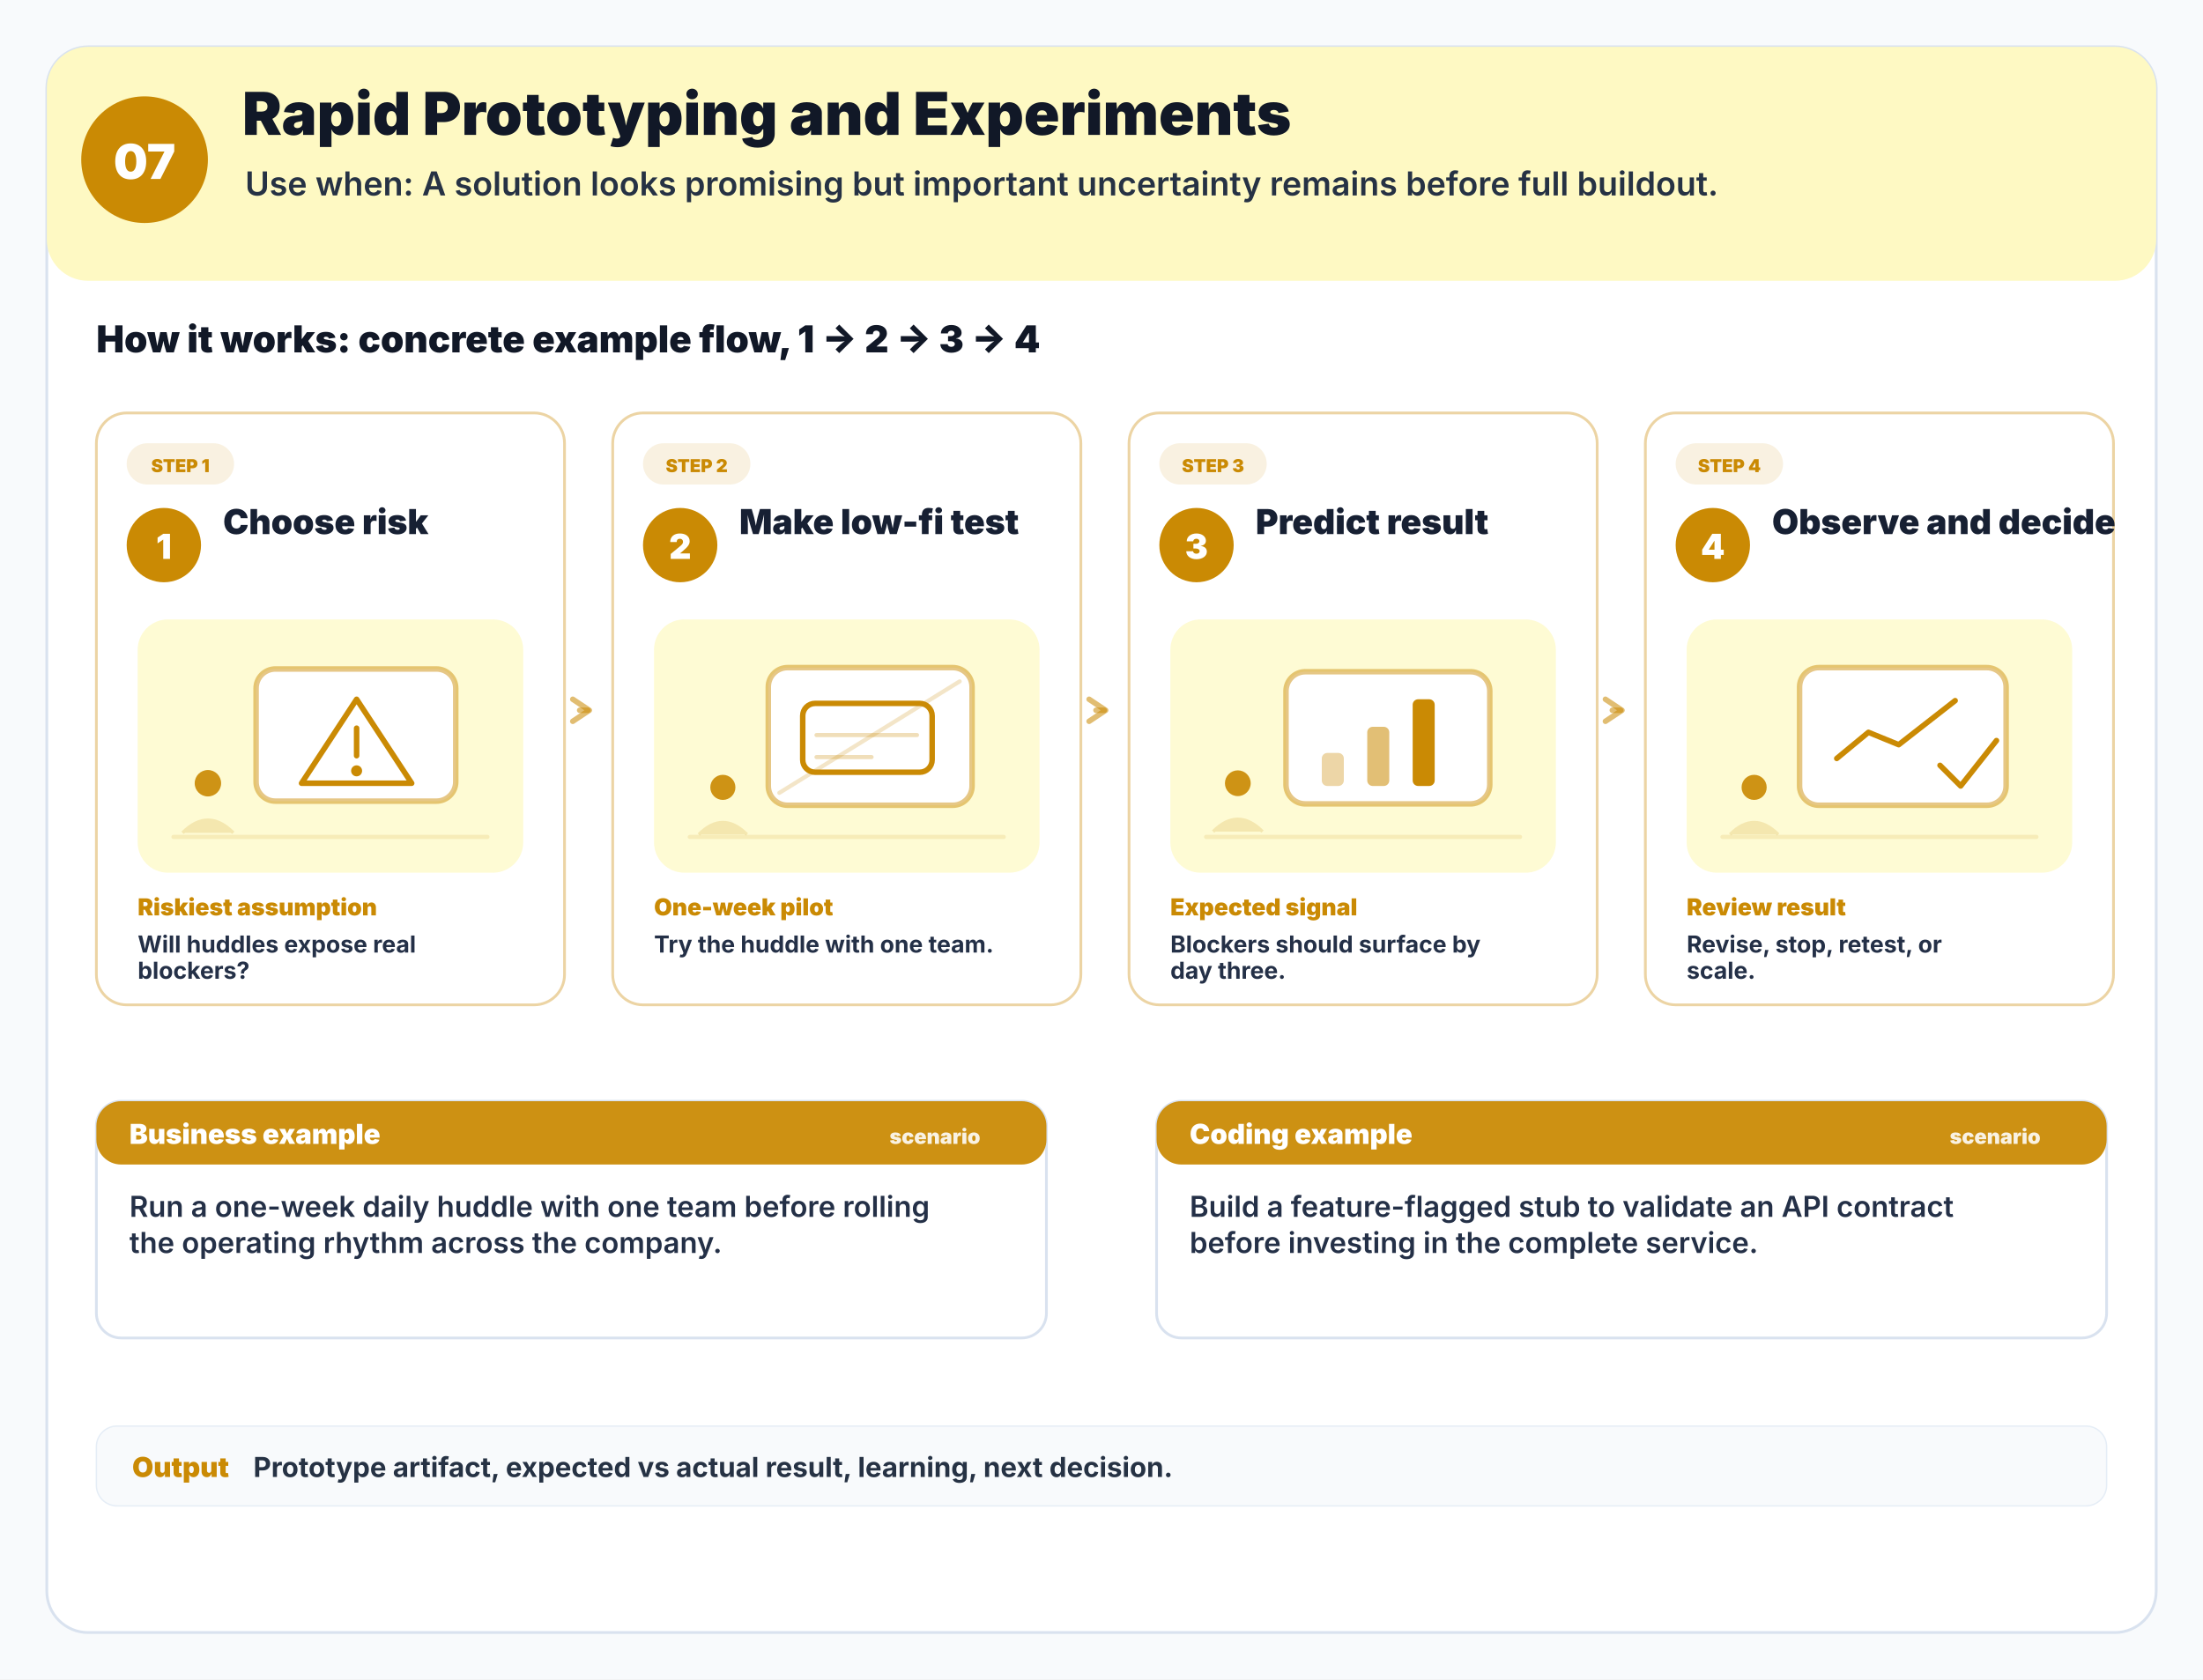
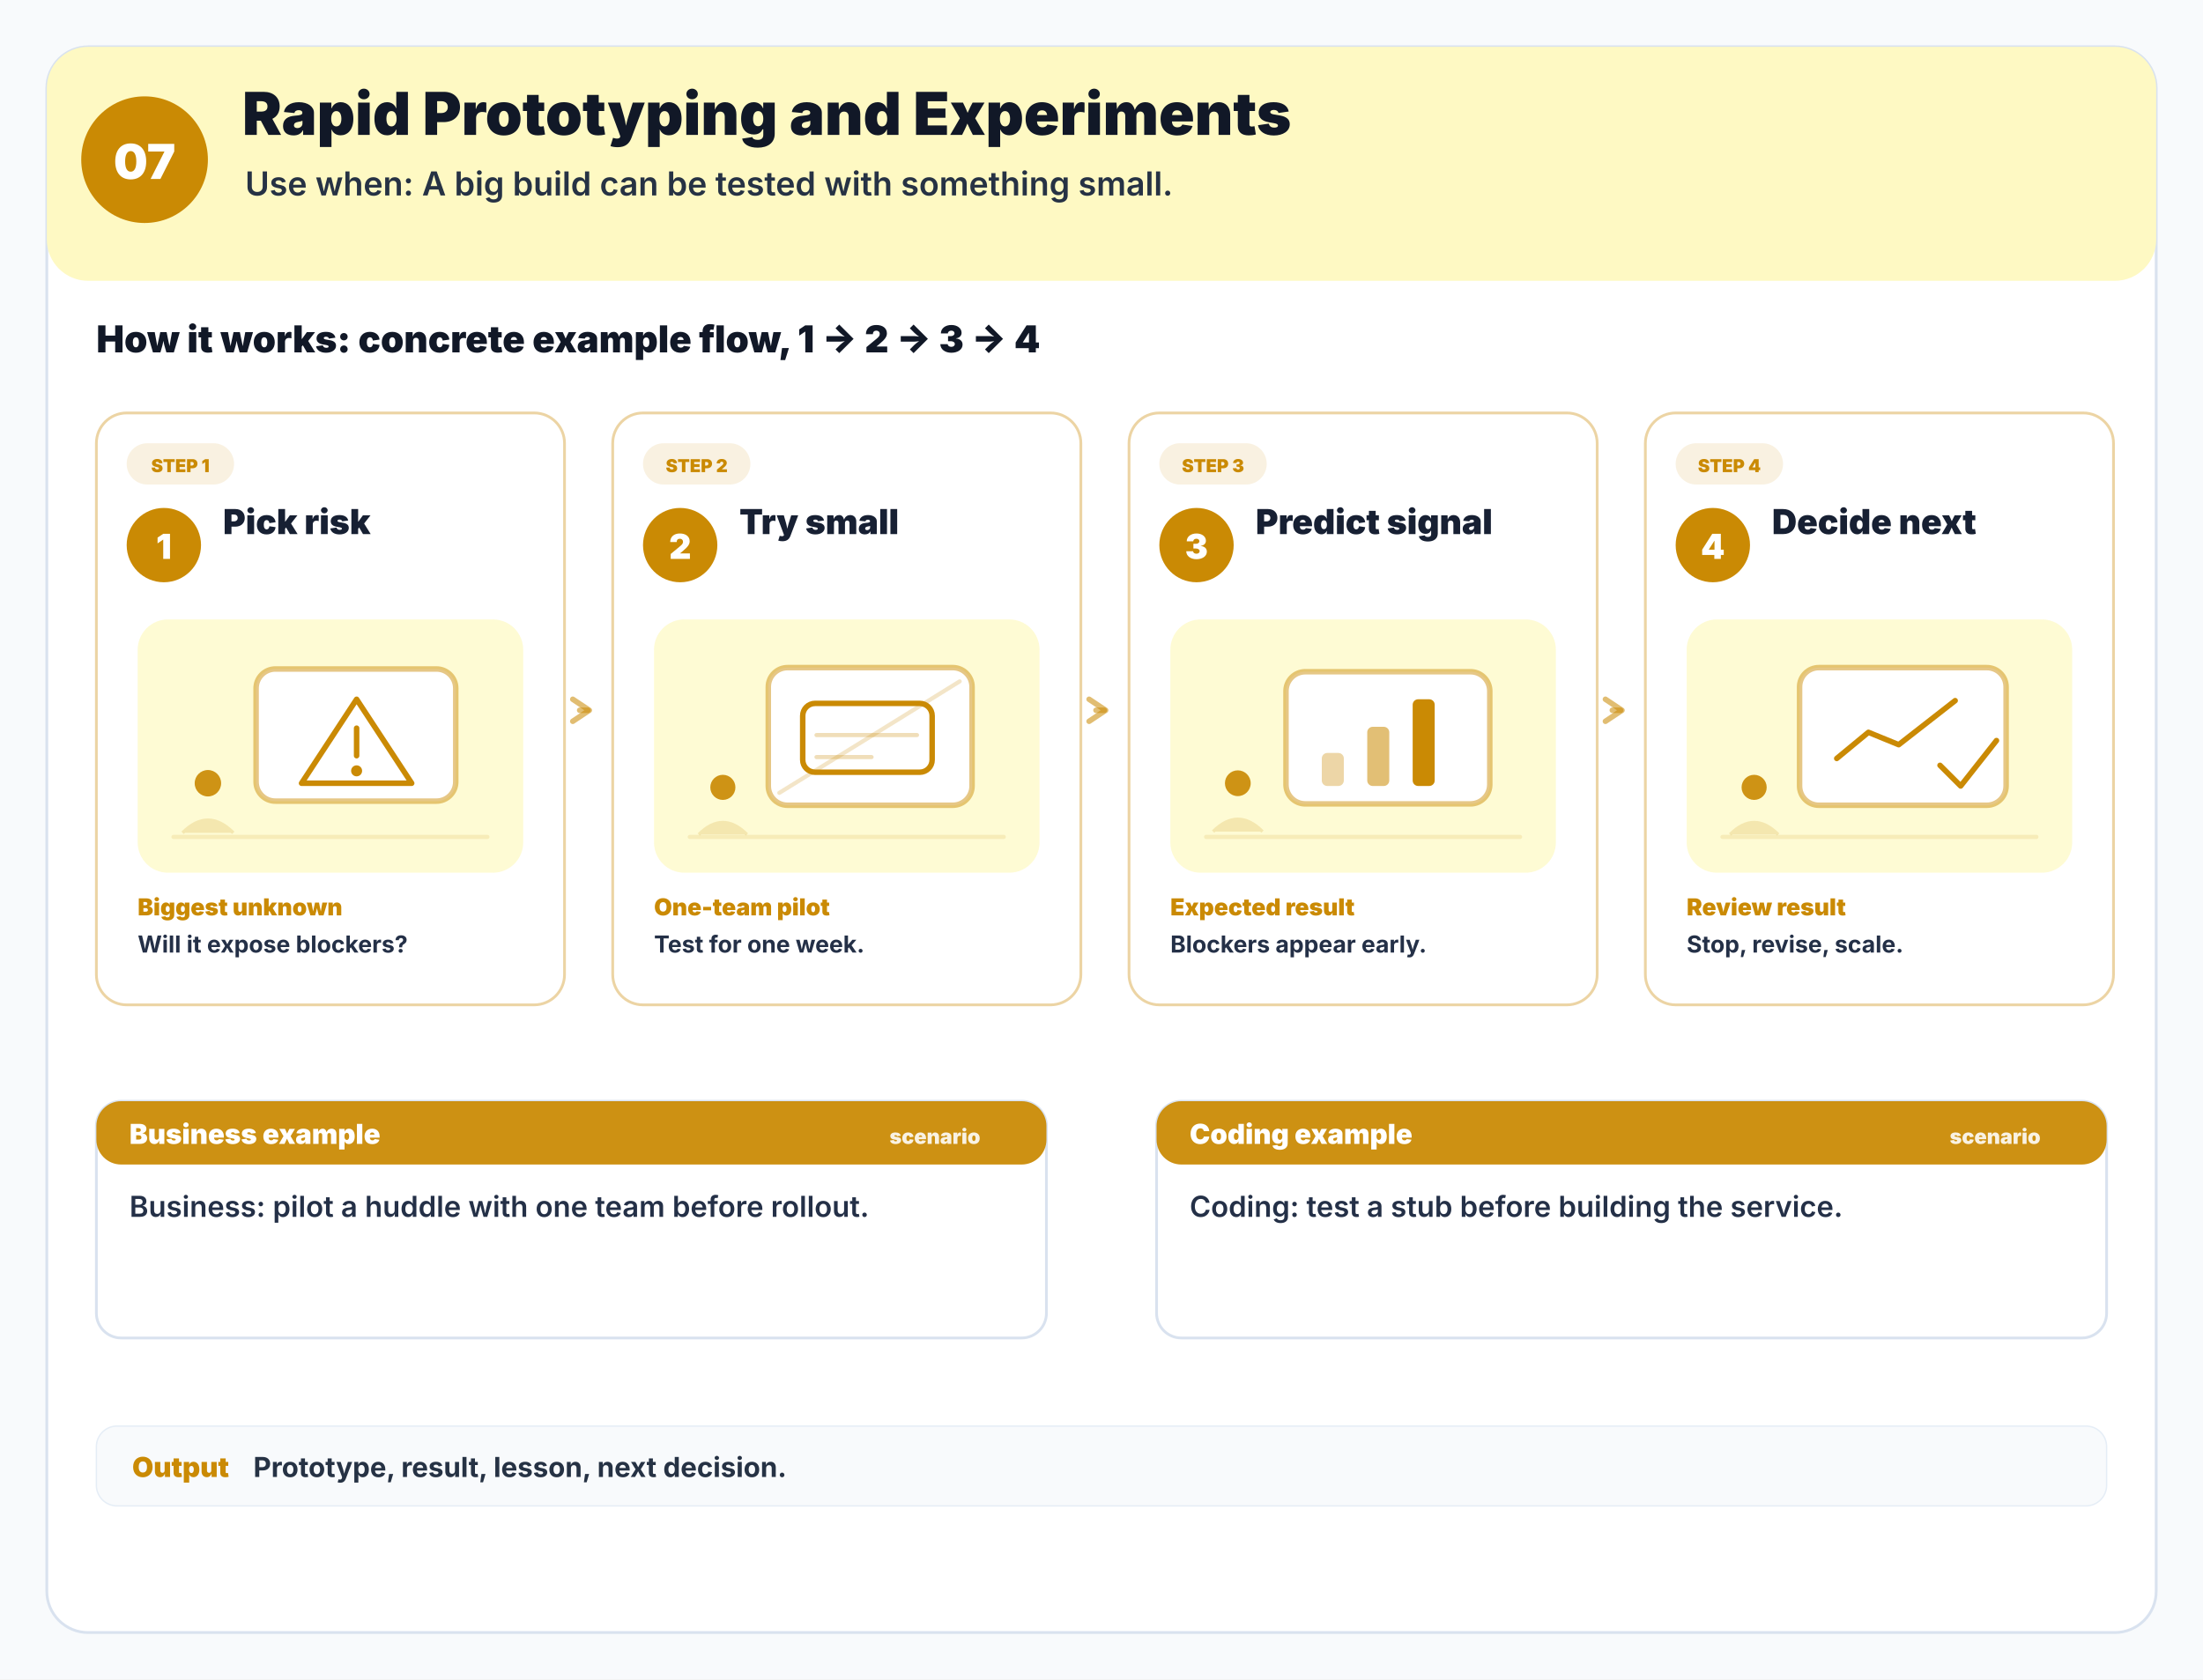
<svg xmlns="http://www.w3.org/2000/svg" width="1600" height="1220" viewBox="0 0 1600 1220" role="img" aria-labelledby="title desc">
  <style>
    .frame-card .frame-bg { transition: stroke-width 160ms ease, filter 160ms ease; }
    .frame-card:hover .frame-bg { stroke-width: 4; filter: url(#softShadow); }
    @media (prefers-reduced-motion: reduce) {
      .frame-card .frame-bg { transition: none; }
    }
  </style>
  <defs>
    <filter id="softShadow" x="-8%" y="-18%" width="116%" height="140%">
      <feDropShadow dx="0" dy="8" stdDeviation="8" flood-color="#0f172a" flood-opacity="0.13" />
    </filter>
  </defs>
  <rect width="1600" height="1220" fill="#f8fafc" />
  <rect x="34" y="34" width="1532" height="1152" rx="30" fill="#ffffff" stroke="#d9e2ef" stroke-width="2" />
  <rect x="34" y="34" width="1532" height="170" rx="30" fill="#fef9c3" />
  <circle cx="105" cy="116" r="46" fill="#ca8a04" />
  <text x="105" y="130" text-anchor="middle" font-size="35" font-weight="900" fill="#ffffff" font-family="Inter, ui-sans-serif, system-ui">07</text>
  <text x="176" y="98" font-size="43" font-weight="900" fill="#111827" font-family="Inter, ui-sans-serif, system-ui">Rapid Prototyping and Experiments</text>
  <text x="178" y="142" text-anchor="start" font-size="24" font-weight="610" fill="#263244" font-family="Inter, ui-sans-serif, system-ui, -apple-system, BlinkMacSystemFont, Segoe UI, Arial, sans-serif">
-     <tspan x="178" dy="0">Use when: A solution looks promising but important uncertainty remains before full buildout.</tspan>
+     <tspan x="178" dy="0">Use when: A big build can be tested with something small.</tspan>
  </text>
  <text x="70" y="256" font-size="27" font-weight="900" fill="#111827" font-family="Inter, ui-sans-serif, system-ui">How it works: concrete example flow, 1 -&gt; 2 -&gt; 3 -&gt; 4</text>
  <g class="frame-card">
    <rect class="frame-bg" x="70" y="300" width="340" height="430" rx="22" fill="#ffffff" stroke="#ca8a04" stroke-opacity="0.36" stroke-width="2" />
    <rect x="92" y="322" width="78" height="30" rx="15" fill="#ca8a04" opacity="0.12" />
    <text x="131" y="343" text-anchor="middle" font-size="13" font-weight="900" fill="#ca8a04" letter-spacing="0" font-family="Inter, ui-sans-serif, system-ui">STEP 1</text>
    <circle cx="119" cy="396" r="27" fill="#ca8a04" />
    <text x="119" y="406" text-anchor="middle" font-size="25" font-weight="900" fill="#ffffff" font-family="Inter, ui-sans-serif, system-ui">1</text>
    <text x="162" y="388" text-anchor="start" font-size="25" font-weight="880" fill="#172033" font-family="Inter, ui-sans-serif, system-ui, -apple-system, BlinkMacSystemFont, Segoe UI, Arial, sans-serif">
-       <tspan x="162" dy="0">Choose risk</tspan>
+       <tspan x="162" dy="0">Pick risk</tspan>
    </text>
    <g class="step-art">
      <rect x="100" y="450" width="280" height="184" rx="22" fill="#fef9c3" opacity="0.72" />
      <g transform="translate(100, 450)">
        <circle cx="51" cy="119" r="9.6" fill="#ca8a04" opacity="0.92" />
        <path d="M 32.6 155 Q 51 136.6 69.4 155" fill="#ca8a04" opacity="0.18" stroke="#ca8a04" stroke-width="2.4" />
        <rect x="86" y="36" width="145" height="96" rx="14" fill="#ffffff" stroke="#ca8a04" stroke-opacity="0.48" stroke-width="4" />
        <path d="M 159 58 L 199 119 H 119 Z" fill="#ffffff" stroke="#ca8a04" stroke-width="4" stroke-linejoin="round" />
        <path d="M 159 79 V 99" stroke="#ca8a04" stroke-width="4" stroke-linecap="round" stroke-linejoin="round" fill="none" />
        <circle cx="159" cy="110" r="4" fill="#ca8a04" />
      </g>
      <path d="M 126 608 H 354" stroke="#ca8a04" stroke-width="3" stroke-linecap="round" stroke-linejoin="round" fill="none" opacity="0.14" />
    </g>
    <text x="100" y="665" text-anchor="start" font-size="17" font-weight="900" fill="#ca8a04" font-family="Inter, ui-sans-serif, system-ui, -apple-system, BlinkMacSystemFont, Segoe UI, Arial, sans-serif">
-       <tspan x="100" dy="0">Riskiest assumption</tspan>
+       <tspan x="100" dy="0">Biggest unknown</tspan>
    </text>
    <text x="100" y="692" text-anchor="start" font-size="17" font-weight="650" fill="#243047" font-family="Inter, ui-sans-serif, system-ui, -apple-system, BlinkMacSystemFont, Segoe UI, Arial, sans-serif">
-       <tspan x="100" dy="0">Will huddles expose real</tspan>
-       <tspan x="100" dy="19.04">blockers?</tspan>
+       <tspan x="100" dy="0">Will it expose blockers?</tspan>
    </text>
  </g>
  <g class="frame-card">
    <rect class="frame-bg" x="445" y="300" width="340" height="430" rx="22" fill="#ffffff" stroke="#ca8a04" stroke-opacity="0.36" stroke-width="2" />
    <rect x="467" y="322" width="78" height="30" rx="15" fill="#ca8a04" opacity="0.12" />
    <text x="506" y="343" text-anchor="middle" font-size="13" font-weight="900" fill="#ca8a04" letter-spacing="0" font-family="Inter, ui-sans-serif, system-ui">STEP 2</text>
    <circle cx="494" cy="396" r="27" fill="#ca8a04" />
    <text x="494" y="406" text-anchor="middle" font-size="25" font-weight="900" fill="#ffffff" font-family="Inter, ui-sans-serif, system-ui">2</text>
    <text x="537" y="388" text-anchor="start" font-size="25" font-weight="880" fill="#172033" font-family="Inter, ui-sans-serif, system-ui, -apple-system, BlinkMacSystemFont, Segoe UI, Arial, sans-serif">
-       <tspan x="537" dy="0">Make low-fi test</tspan>
+       <tspan x="537" dy="0">Try small</tspan>
    </text>
    <g class="step-art">
      <rect x="475" y="450" width="280" height="184" rx="22" fill="#fef9c3" opacity="0.72" />
      <g transform="translate(475, 450)">
        <circle cx="50" cy="122" r="9.12" fill="#ca8a04" opacity="0.92" />
        <path d="M 32.52 156.2 Q 50 138.72 67.48 156.2" fill="#ca8a04" opacity="0.18" stroke="#ca8a04" stroke-width="2.28" />
        <rect x="83" y="35" width="148" height="100" rx="14" fill="#ffffff" stroke="#ca8a04" stroke-opacity="0.48" stroke-width="4" />
        <rect x="108" y="61" width="94" height="50" rx="9" fill="#ffffff" stroke="#ca8a04" stroke-width="4" />
        <path d="M 118 84 H 191 M 118 100 H 158" stroke="#ca8a04" stroke-width="3" stroke-linecap="round" stroke-linejoin="round" fill="none" opacity="0.28" />
        <path d="M 91 126 L 222 45" stroke="#ca8a04" stroke-width="3" stroke-linecap="round" stroke-linejoin="round" fill="none" opacity="0.22" />
      </g>
      <path d="M 501 608 H 729" stroke="#ca8a04" stroke-width="3" stroke-linecap="round" stroke-linejoin="round" fill="none" opacity="0.14" />
    </g>
    <text x="475" y="665" text-anchor="start" font-size="17" font-weight="900" fill="#ca8a04" font-family="Inter, ui-sans-serif, system-ui, -apple-system, BlinkMacSystemFont, Segoe UI, Arial, sans-serif">
-       <tspan x="475" dy="0">One-week pilot</tspan>
+       <tspan x="475" dy="0">One-team pilot</tspan>
    </text>
    <text x="475" y="692" text-anchor="start" font-size="17" font-weight="650" fill="#243047" font-family="Inter, ui-sans-serif, system-ui, -apple-system, BlinkMacSystemFont, Segoe UI, Arial, sans-serif">
-       <tspan x="475" dy="0">Try the huddle with one team.</tspan>
+       <tspan x="475" dy="0">Test for one week.</tspan>
    </text>
  </g>
  <g class="frame-card">
    <rect class="frame-bg" x="820" y="300" width="340" height="430" rx="22" fill="#ffffff" stroke="#ca8a04" stroke-opacity="0.36" stroke-width="2" />
    <rect x="842" y="322" width="78" height="30" rx="15" fill="#ca8a04" opacity="0.12" />
    <text x="881" y="343" text-anchor="middle" font-size="13" font-weight="900" fill="#ca8a04" letter-spacing="0" font-family="Inter, ui-sans-serif, system-ui">STEP 3</text>
    <circle cx="869" cy="396" r="27" fill="#ca8a04" />
    <text x="869" y="406" text-anchor="middle" font-size="25" font-weight="900" fill="#ffffff" font-family="Inter, ui-sans-serif, system-ui">3</text>
    <text x="912" y="388" text-anchor="start" font-size="25" font-weight="880" fill="#172033" font-family="Inter, ui-sans-serif, system-ui, -apple-system, BlinkMacSystemFont, Segoe UI, Arial, sans-serif">
-       <tspan x="912" dy="0">Predict result</tspan>
+       <tspan x="912" dy="0">Predict signal</tspan>
    </text>
    <g class="step-art">
      <rect x="850" y="450" width="280" height="184" rx="22" fill="#fef9c3" opacity="0.72" />
      <g transform="translate(850, 450)">
        <circle cx="49" cy="119" r="9.36" fill="#ca8a04" opacity="0.92" />
        <path d="M 31.06 154.1 Q 49 136.16 66.94 154.1" fill="#ca8a04" opacity="0.18" stroke="#ca8a04" stroke-width="2.34" />
        <rect x="84" y="38" width="148" height="96" rx="14" fill="#ffffff" stroke="#ca8a04" stroke-opacity="0.48" stroke-width="4" />
        <rect x="110" y="97" width="16" height="24" rx="4" fill="#ca8a04" opacity="0.35" />
        <rect x="143" y="78" width="16" height="43" rx="4" fill="#ca8a04" opacity="0.55" />
        <rect x="176" y="58" width="16" height="63" rx="4" fill="#ca8a04" />
      </g>
      <path d="M 876 608 H 1104" stroke="#ca8a04" stroke-width="3" stroke-linecap="round" stroke-linejoin="round" fill="none" opacity="0.14" />
    </g>
    <text x="850" y="665" text-anchor="start" font-size="17" font-weight="900" fill="#ca8a04" font-family="Inter, ui-sans-serif, system-ui, -apple-system, BlinkMacSystemFont, Segoe UI, Arial, sans-serif">
-       <tspan x="850" dy="0">Expected signal</tspan>
+       <tspan x="850" dy="0">Expected result</tspan>
    </text>
    <text x="850" y="692" text-anchor="start" font-size="17" font-weight="650" fill="#243047" font-family="Inter, ui-sans-serif, system-ui, -apple-system, BlinkMacSystemFont, Segoe UI, Arial, sans-serif">
-       <tspan x="850" dy="0">Blockers should surface by</tspan>
-       <tspan x="850" dy="19.04">day three.</tspan>
+       <tspan x="850" dy="0">Blockers appear early.</tspan>
    </text>
  </g>
  <g class="frame-card">
    <rect class="frame-bg" x="1195" y="300" width="340" height="430" rx="22" fill="#ffffff" stroke="#ca8a04" stroke-opacity="0.36" stroke-width="2" />
    <rect x="1217" y="322" width="78" height="30" rx="15" fill="#ca8a04" opacity="0.12" />
    <text x="1256" y="343" text-anchor="middle" font-size="13" font-weight="900" fill="#ca8a04" letter-spacing="0" font-family="Inter, ui-sans-serif, system-ui">STEP 4</text>
    <circle cx="1244" cy="396" r="27" fill="#ca8a04" />
    <text x="1244" y="406" text-anchor="middle" font-size="25" font-weight="900" fill="#ffffff" font-family="Inter, ui-sans-serif, system-ui">4</text>
    <text x="1287" y="388" text-anchor="start" font-size="25" font-weight="880" fill="#172033" font-family="Inter, ui-sans-serif, system-ui, -apple-system, BlinkMacSystemFont, Segoe UI, Arial, sans-serif">
-       <tspan x="1287" dy="0">Observe and decide</tspan>
+       <tspan x="1287" dy="0">Decide next</tspan>
    </text>
    <g class="step-art">
      <rect x="1225" y="450" width="280" height="184" rx="22" fill="#fef9c3" opacity="0.72" />
      <g transform="translate(1225, 450)">
        <circle cx="49" cy="122" r="9.12" fill="#ca8a04" opacity="0.92" />
        <path d="M 31.52 156.2 Q 49 138.72 66.48 156.2" fill="#ca8a04" opacity="0.18" stroke="#ca8a04" stroke-width="2.28" />
        <rect x="82" y="35" width="150" height="100" rx="14" fill="#ffffff" stroke="#ca8a04" stroke-opacity="0.48" stroke-width="4" />
        <path d="M 109 101 L 132 82 L 154 91 L 195 59" stroke="#ca8a04" stroke-width="4" stroke-linecap="round" stroke-linejoin="round" fill="none" />
        <path d="M 184 106 L 199 121 L 225 88" stroke="#ca8a04" stroke-width="4" stroke-linecap="round" stroke-linejoin="round" fill="none" />
      </g>
      <path d="M 1251 608 H 1479" stroke="#ca8a04" stroke-width="3" stroke-linecap="round" stroke-linejoin="round" fill="none" opacity="0.14" />
    </g>
    <text x="1225" y="665" text-anchor="start" font-size="17" font-weight="900" fill="#ca8a04" font-family="Inter, ui-sans-serif, system-ui, -apple-system, BlinkMacSystemFont, Segoe UI, Arial, sans-serif">
      <tspan x="1225" dy="0">Review result</tspan>
    </text>
    <text x="1225" y="692" text-anchor="start" font-size="17" font-weight="650" fill="#243047" font-family="Inter, ui-sans-serif, system-ui, -apple-system, BlinkMacSystemFont, Segoe UI, Arial, sans-serif">
-       <tspan x="1225" dy="0">Revise, stop, retest, or</tspan>
-       <tspan x="1225" dy="19.04">scale.</tspan>
+       <tspan x="1225" dy="0">Stop, revise, scale.</tspan>
    </text>
  </g>
  <path d="M 421 516 H 427" stroke="#ca8a04" stroke-width="4" stroke-linecap="round" opacity="0.56" />
  <path d="M 416 508 L 428 516 L 416 524" fill="none" stroke="#ca8a04" stroke-width="4" stroke-linecap="round" stroke-linejoin="round" opacity="0.56" />
  <path d="M 796 516 H 802" stroke="#ca8a04" stroke-width="4" stroke-linecap="round" opacity="0.56" />
  <path d="M 791 508 L 803 516 L 791 524" fill="none" stroke="#ca8a04" stroke-width="4" stroke-linecap="round" stroke-linejoin="round" opacity="0.56" />
  <path d="M 1171 516 H 1177" stroke="#ca8a04" stroke-width="4" stroke-linecap="round" opacity="0.56" />
  <path d="M 1166 508 L 1178 516 L 1166 524" fill="none" stroke="#ca8a04" stroke-width="4" stroke-linecap="round" stroke-linejoin="round" opacity="0.56" />
  <rect x="70" y="800" width="690" height="172" rx="18" fill="#ffffff" stroke="#d9e2ef" stroke-width="2" />
  <rect x="70" y="800" width="690" height="46" rx="18" fill="#ca8a04" opacity="0.94" />
  <text x="94" y="831" font-size="20" font-weight="850" fill="#ffffff" font-family="Inter, ui-sans-serif, system-ui">Business example</text>
  <text x="712" y="831" text-anchor="end" font-size="15" font-weight="850" fill="#ffffff" opacity="0.88" font-family="Inter, ui-sans-serif, system-ui">scenario</text>
  <text x="94" y="884" text-anchor="start" font-size="21" font-weight="620" fill="#243047" font-family="Inter, ui-sans-serif, system-ui, -apple-system, BlinkMacSystemFont, Segoe UI, Arial, sans-serif">
-     <tspan x="94" dy="0">Run a one-week daily huddle with one team before rolling</tspan>
-     <tspan x="94" dy="26.25">the operating rhythm across the company.</tspan>
+     <tspan x="94" dy="0">Business: pilot a huddle with one team before rollout.</tspan>
  </text>
  <rect x="840" y="800" width="690" height="172" rx="18" fill="#ffffff" stroke="#d9e2ef" stroke-width="2" />
  <rect x="840" y="800" width="690" height="46" rx="18" fill="#ca8a04" opacity="0.94" />
  <text x="864" y="831" font-size="20" font-weight="850" fill="#ffffff" font-family="Inter, ui-sans-serif, system-ui">Coding example</text>
  <text x="1482" y="831" text-anchor="end" font-size="15" font-weight="850" fill="#ffffff" opacity="0.88" font-family="Inter, ui-sans-serif, system-ui">scenario</text>
  <text x="864" y="884" text-anchor="start" font-size="21" font-weight="620" fill="#243047" font-family="Inter, ui-sans-serif, system-ui, -apple-system, BlinkMacSystemFont, Segoe UI, Arial, sans-serif">
-     <tspan x="864" dy="0">Build a feature-flagged stub to validate an API contract</tspan>
-     <tspan x="864" dy="26.25">before investing in the complete service.</tspan>
+     <tspan x="864" dy="0">Coding: test a stub before building the service.</tspan>
  </text>
  <rect x="70" y="1036" width="1460" height="58" rx="15" fill="#f8fafc" stroke="#e5edf6" />
  <text x="96" y="1073" font-size="20" font-weight="900" fill="#ca8a04" font-family="Inter, ui-sans-serif, system-ui">Output</text>
  <text x="184" y="1073" text-anchor="start" font-size="20" font-weight="700" fill="#263244" font-family="Inter, ui-sans-serif, system-ui, -apple-system, BlinkMacSystemFont, Segoe UI, Arial, sans-serif">
-     <tspan x="184" dy="0">Prototype artifact, expected vs actual result, learning, next decision.</tspan>
+     <tspan x="184" dy="0">Prototype, result, lesson, next decision.</tspan>
  </text>
</svg>
